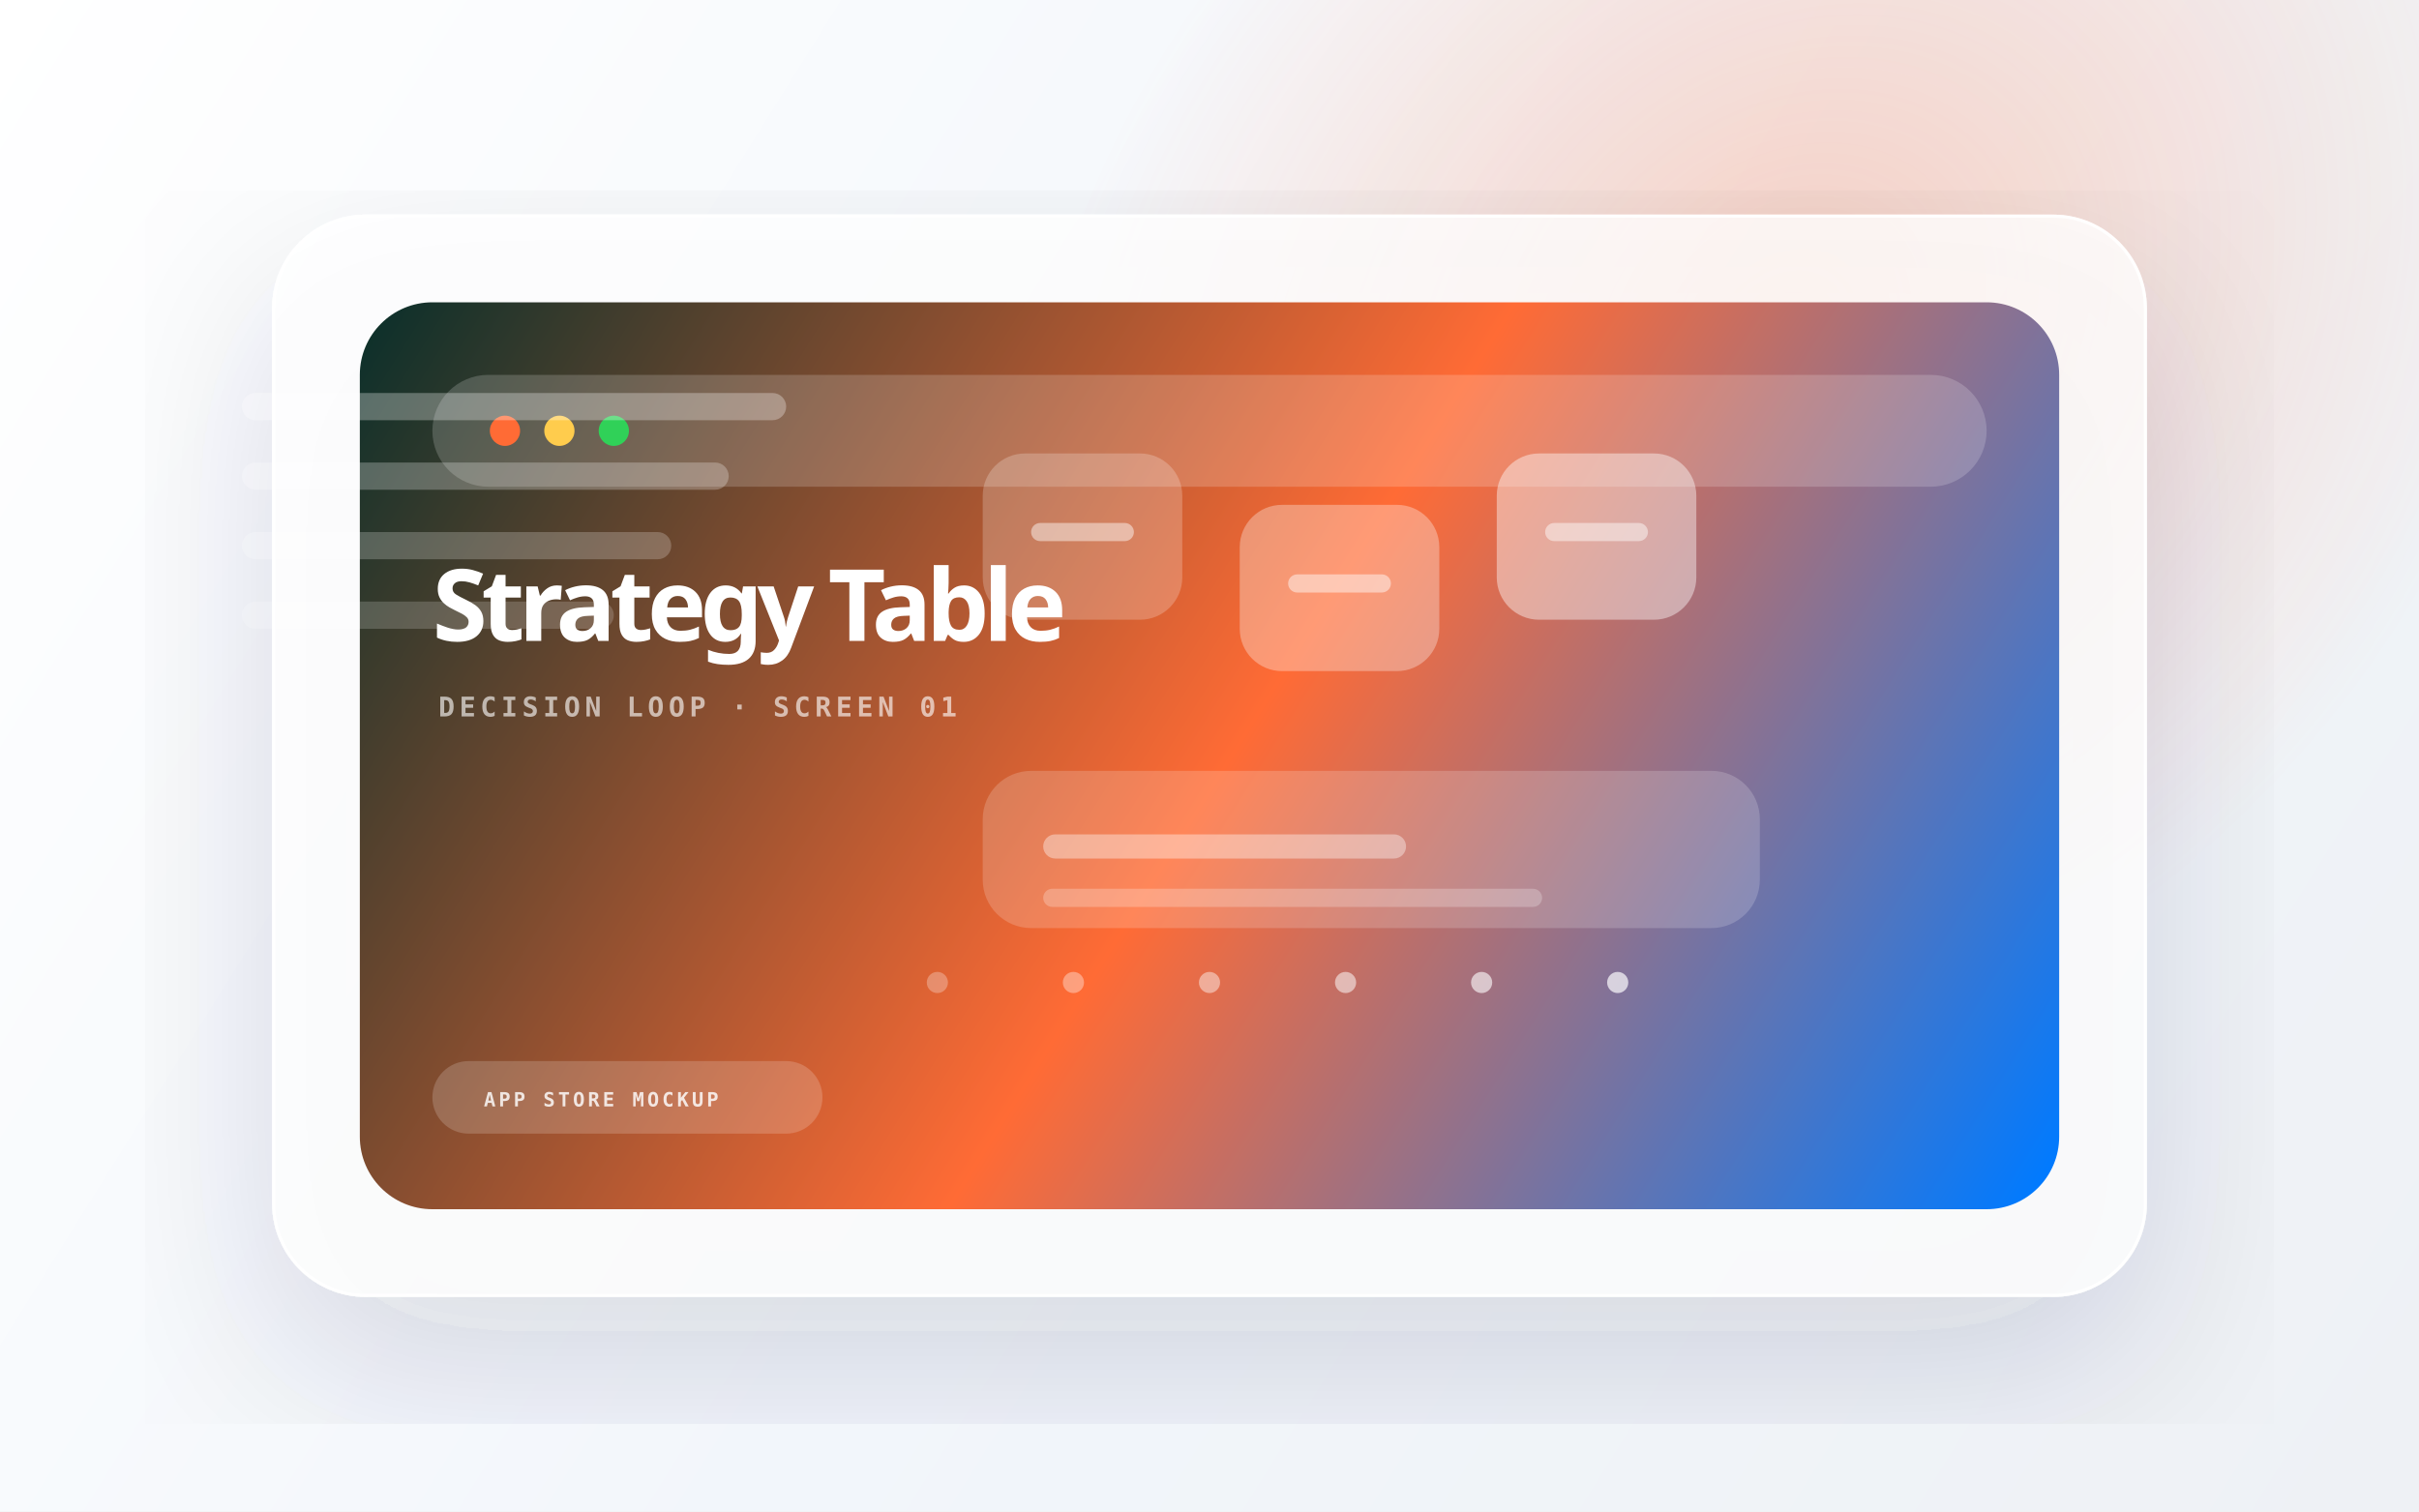
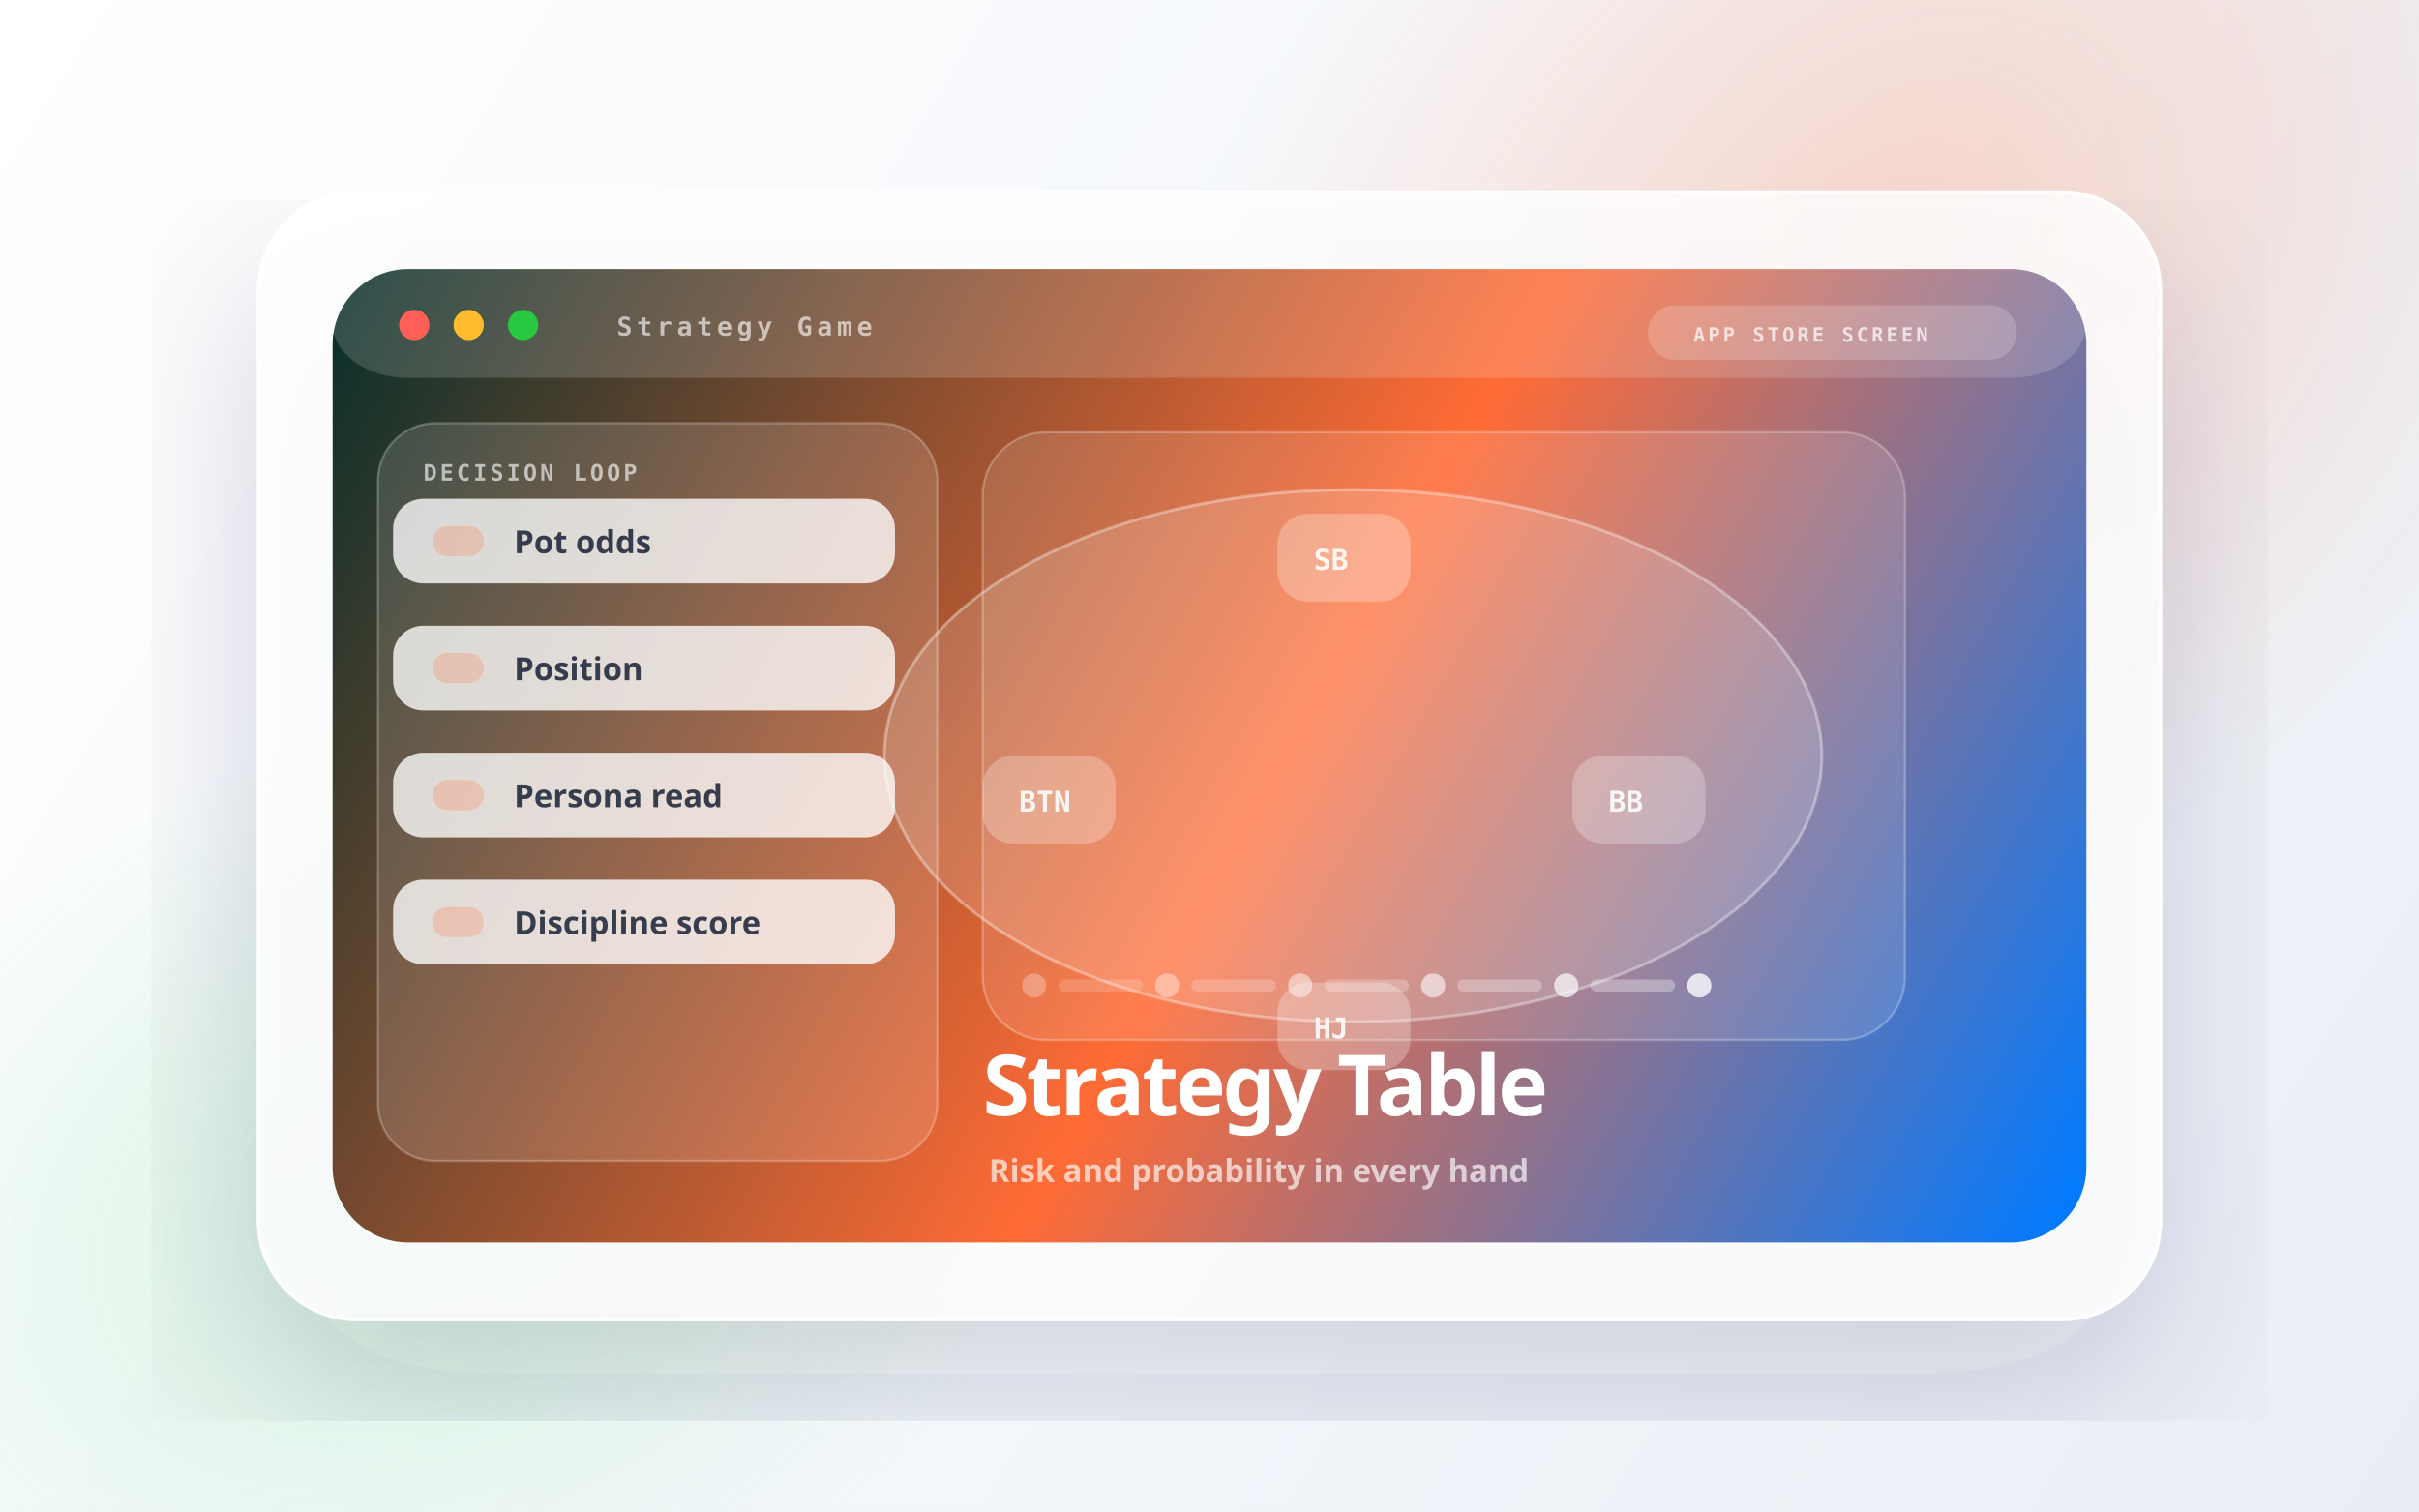
<svg xmlns="http://www.w3.org/2000/svg" width="1600" height="1000" viewBox="0 0 1600 1000" fill="none">
  <defs>
    <linearGradient id="bg" x1="0" y1="0" x2="1600" y2="1000" gradientUnits="userSpaceOnUse">
      <stop stop-color="#FFFFFF" />
-       <stop offset="0.5" stop-color="#F2F6FB" />
-       <stop offset="1" stop-color="#EEF1F5" />
+       <stop offset="0.46" stop-color="#F5F8FC" />
+       <stop offset="1" stop-color="#E9EEF5" />
    </linearGradient>
-     <linearGradient id="app" x1="250" y1="165" x2="1320" y2="835" gradientUnits="userSpaceOnUse">
+     <linearGradient id="app" x1="216" y1="182" x2="1360" y2="826" gradientUnits="userSpaceOnUse">
      <stop stop-color="#052E2A" />
-       <stop offset="0.52" stop-color="#FF6B35" />
+       <stop offset="0.54" stop-color="#FF6B35" />
      <stop offset="1" stop-color="#007AFF" />
    </linearGradient>
-     <radialGradient id="halo" cx="0" cy="0" r="1" gradientUnits="userSpaceOnUse" gradientTransform="translate(1180 220) rotate(135) scale(560 440)">
-       <stop stop-color="#FF6B35" stop-opacity="0.28" />
+     <radialGradient id="haloA" cx="0" cy="0" r="1" gradientUnits="userSpaceOnUse" gradientTransform="translate(1250 180) rotate(135) scale(560 420)">
+       <stop stop-color="#FF6B35" stop-opacity="0.25" />
      <stop offset="1" stop-color="#FF6B35" stop-opacity="0" />
    </radialGradient>
-     <filter id="shadow" x="96" y="78" width="1408" height="864" filterUnits="userSpaceOnUse" color-interpolation-filters="sRGB">
-       <feDropShadow dx="0" dy="48" stdDeviation="64" flood-color="#203044" flood-opacity="0.18" />
+     <radialGradient id="haloB" cx="0" cy="0" r="1" gradientUnits="userSpaceOnUse" gradientTransform="translate(290 790) rotate(-25) scale(460 320)">
+       <stop stop-color="#30D158" stop-opacity="0.18" />
+       <stop offset="1" stop-color="#30D158" stop-opacity="0" />
+     </radialGradient>
+     <filter id="shadow" x="100" y="80" width="1400" height="860" filterUnits="userSpaceOnUse" color-interpolation-filters="sRGB">
+       <feDropShadow dx="0" dy="52" stdDeviation="62" flood-color="#203044" flood-opacity="0.20" />
    </filter>
  </defs>
  <rect width="1600" height="1000" fill="url(#bg)" />
-   <rect width="1600" height="1000" fill="url(#halo)" />
+   <rect width="1600" height="1000" fill="url(#haloA)" />
+   <rect width="1600" height="1000" fill="url(#haloB)" />
  <g filter="url(#shadow)">
-     <rect x="180" y="142" width="1240" height="716" rx="62" fill="white" fill-opacity="0.76" />
-     <rect x="181" y="143" width="1238" height="714" rx="61" stroke="white" stroke-opacity="0.94" stroke-width="2" />
+     <rect x="170" y="126" width="1260" height="748" rx="66" fill="white" fill-opacity="0.82" />
+     <rect x="171" y="127" width="1258" height="746" rx="65" stroke="white" stroke-opacity="0.95" stroke-width="2" />
  </g>
-   <rect x="238" y="200" width="1124" height="600" rx="48" fill="url(#app)" />
-   <rect x="286" y="248" width="1028" height="74" rx="37" fill="white" fill-opacity="0.18" />
-   <circle cx="334" cy="285" r="10" fill="#FF6B35" />
-   <circle cx="370" cy="285" r="10" fill="#FFCC4D" />
-   <circle cx="406" cy="285" r="10" fill="#30D158" />
-   <text x="286" y="424" fill="white" font-family="Instrument Sans, PingFang SC, sans-serif" font-size="66" font-weight="800" letter-spacing="-4">Strategy Table</text>
-   <text x="290" y="474" fill="white" fill-opacity="0.62" font-family="IBM Plex Mono, monospace" font-size="18" font-weight="700" letter-spacing="3">DECISION LOOP · SCREEN 01</text>
-   <rect x="160" y="260" width="360" height="18" rx="9" fill="white" fill-opacity="0.30" />
-   <rect x="160" y="306" width="322" height="18" rx="9" fill="white" fill-opacity="0.26" />
-   <rect x="160" y="352" width="284" height="18" rx="9" fill="white" fill-opacity="0.22" />
-   <rect x="160" y="398" width="246" height="18" rx="9" fill="white" fill-opacity="0.18" />
-   <rect x="650" y="300" width="132" height="110" rx="28" fill="white" fill-opacity="0.22" />
-   <rect x="682" y="346" width="68" height="12" rx="6" fill="white" fill-opacity="0.46" />
-   <rect x="820" y="334" width="132" height="110" rx="28" fill="white" fill-opacity="0.32" />
-   <rect x="852" y="380" width="68" height="12" rx="6" fill="white" fill-opacity="0.46" />
-   <rect x="990" y="300" width="132" height="110" rx="28" fill="white" fill-opacity="0.42" />
-   <rect x="1022" y="346" width="68" height="12" rx="6" fill="white" fill-opacity="0.46" />
-   <rect x="650" y="510" width="514" height="104" rx="32" fill="white" fill-opacity="0.18" />
-   <rect x="690" y="552" width="240" height="16" rx="8" fill="white" fill-opacity="0.38" />
-   <rect x="690" y="588" width="330" height="12" rx="6" fill="white" fill-opacity="0.24" />
-   <circle cx="620" cy="650" r="7" fill="white" fill-opacity="0.28" />
-   <circle cx="710" cy="650" r="7" fill="white" fill-opacity="0.36" />
-   <circle cx="800" cy="650" r="7" fill="white" fill-opacity="0.44" />
-   <circle cx="890" cy="650" r="7" fill="white" fill-opacity="0.52" />
-   <circle cx="980" cy="650" r="7" fill="white" fill-opacity="0.60" />
-   <circle cx="1070" cy="650" r="7" fill="white" fill-opacity="0.68" />
-   <rect x="286" y="702" width="258" height="48" rx="24" fill="white" fill-opacity="0.18" />
-   <text x="320" y="732" fill="white" fill-opacity="0.82" font-family="IBM Plex Mono, monospace" font-size="13" font-weight="800" letter-spacing="2">APP STORE MOCKUP</text>
+   <rect x="220" y="178" width="1160" height="644" rx="50" fill="url(#app)" />
+   <rect x="220" y="178" width="1160" height="72" rx="50" fill="white" fill-opacity="0.16" />
+   <circle cx="274" cy="215" r="10" fill="#FF5F57" />
+   <circle cx="310" cy="215" r="10" fill="#FFBD2E" />
+   <circle cx="346" cy="215" r="10" fill="#28C840" />
+   <text x="408" y="222" fill="#FFFFFF" fill-opacity="0.62" font-family="IBM Plex Mono, monospace" font-size="17" font-weight="800" letter-spacing="3">Strategy Game</text>
+   <rect x="250" y="280" width="370" height="488" rx="38" fill="white" fill-opacity="0.14" stroke="white" stroke-opacity="0.24" stroke-width="1.5" />
+   <text x="280" y="318" fill="#FFFFFF" fill-opacity="0.62" font-family="IBM Plex Mono, monospace" font-size="15" font-weight="800" letter-spacing="2">DECISION LOOP</text>
+   <rect x="260" y="330" width="332" height="56" rx="20" fill="#FFFFFF" fill-opacity="0.78" />
+   <rect x="286" y="348" width="34" height="20" rx="10" fill="#FF6B35" fill-opacity="0.22" />
+   <text x="340" y="366" fill="#162033" fill-opacity="0.84" font-family="Instrument Sans, PingFang SC, sans-serif" font-size="21" font-weight="700" letter-spacing="0">Pot odds</text>
+   <rect x="260" y="414" width="332" height="56" rx="20" fill="#FFFFFF" fill-opacity="0.78" />
+   <rect x="286" y="432" width="34" height="20" rx="10" fill="#FF6B35" fill-opacity="0.22" />
+   <text x="340" y="450" fill="#162033" fill-opacity="0.84" font-family="Instrument Sans, PingFang SC, sans-serif" font-size="21" font-weight="700" letter-spacing="0">Position</text>
+   <rect x="260" y="498" width="332" height="56" rx="20" fill="#FFFFFF" fill-opacity="0.78" />
+   <rect x="286" y="516" width="34" height="20" rx="10" fill="#FF6B35" fill-opacity="0.22" />
+   <text x="340" y="534" fill="#162033" fill-opacity="0.84" font-family="Instrument Sans, PingFang SC, sans-serif" font-size="21" font-weight="700" letter-spacing="0">Persona read</text>
+   <rect x="260" y="582" width="332" height="56" rx="20" fill="#FFFFFF" fill-opacity="0.78" />
+   <rect x="286" y="600" width="34" height="20" rx="10" fill="#FF6B35" fill-opacity="0.22" />
+   <text x="340" y="618" fill="#162033" fill-opacity="0.84" font-family="Instrument Sans, PingFang SC, sans-serif" font-size="21" font-weight="700" letter-spacing="0">Discipline score</text>
+   <rect x="650" y="286" width="610" height="402" rx="42" fill="white" fill-opacity="0.12" stroke="white" stroke-opacity="0.25" stroke-width="1.5" />
+   <ellipse cx="895" cy="500" rx="310" ry="176" fill="white" fill-opacity="0.16" stroke="white" stroke-opacity="0.35" stroke-width="2" />
+   <rect x="650" y="500" width="88" height="58" rx="20" fill="#FFFFFF" fill-opacity="0.26" />
+   <text x="674" y="537" fill="#FFFFFF" fill-opacity="0.88" font-family="IBM Plex Mono, monospace" font-size="19" font-weight="800" letter-spacing="0">BTN</text>
+   <rect x="845" y="340" width="88" height="58" rx="20" fill="#FFFFFF" fill-opacity="0.26" />
+   <text x="869" y="377" fill="#FFFFFF" fill-opacity="0.88" font-family="IBM Plex Mono, monospace" font-size="19" font-weight="800" letter-spacing="0">SB</text>
+   <rect x="1040" y="500" width="88" height="58" rx="20" fill="#FFFFFF" fill-opacity="0.26" />
+   <text x="1064" y="537" fill="#FFFFFF" fill-opacity="0.88" font-family="IBM Plex Mono, monospace" font-size="19" font-weight="800" letter-spacing="0">BB</text>
+   <rect x="845" y="650" width="88" height="58" rx="20" fill="#FFFFFF" fill-opacity="0.26" />
+   <text x="869" y="687" fill="#FFFFFF" fill-opacity="0.88" font-family="IBM Plex Mono, monospace" font-size="19" font-weight="800" letter-spacing="0">HJ</text>
+   <circle cx="684" cy="652" r="8" fill="white" fill-opacity="0.28" />
+   <rect x="700" y="648" width="56" height="8" rx="4" fill="#FFFFFF" fill-opacity="0.16" />
+   <circle cx="772" cy="652" r="8" fill="white" fill-opacity="0.38" />
+   <rect x="788" y="648" width="56" height="8" rx="4" fill="#FFFFFF" fill-opacity="0.2" />
+   <circle cx="860" cy="652" r="8" fill="white" fill-opacity="0.48" />
+   <rect x="876" y="648" width="56" height="8" rx="4" fill="#FFFFFF" fill-opacity="0.24" />
+   <circle cx="948" cy="652" r="8" fill="white" fill-opacity="0.58" />
+   <rect x="964" y="648" width="56" height="8" rx="4" fill="#FFFFFF" fill-opacity="0.28" />
+   <circle cx="1036" cy="652" r="8" fill="white" fill-opacity="0.68" />
+   <rect x="1052" y="648" width="56" height="8" rx="4" fill="#FFFFFF" fill-opacity="0.32" />
+   <circle cx="1124" cy="652" r="8" fill="white" fill-opacity="0.78" />
+   <text x="650" y="738" fill="#FFFFFF" fill-opacity="1" font-family="Instrument Sans, PingFang SC, sans-serif" font-size="56" font-weight="850" letter-spacing="-2">Strategy Table</text>
+   <text x="654" y="782" fill="#FFFFFF" fill-opacity="0.66" font-family="Instrument Sans, PingFang SC, sans-serif" font-size="21" font-weight="650" letter-spacing="0">Risk and probability in every hand</text>
+   <rect x="1090" y="202" width="244" height="36" rx="18" fill="white" fill-opacity="0.18" />
+   <text x="1120" y="226" fill="#FFFFFF" fill-opacity="0.72" font-family="IBM Plex Mono, monospace" font-size="13" font-weight="800" letter-spacing="2">APP STORE SCREEN</text>
</svg>
